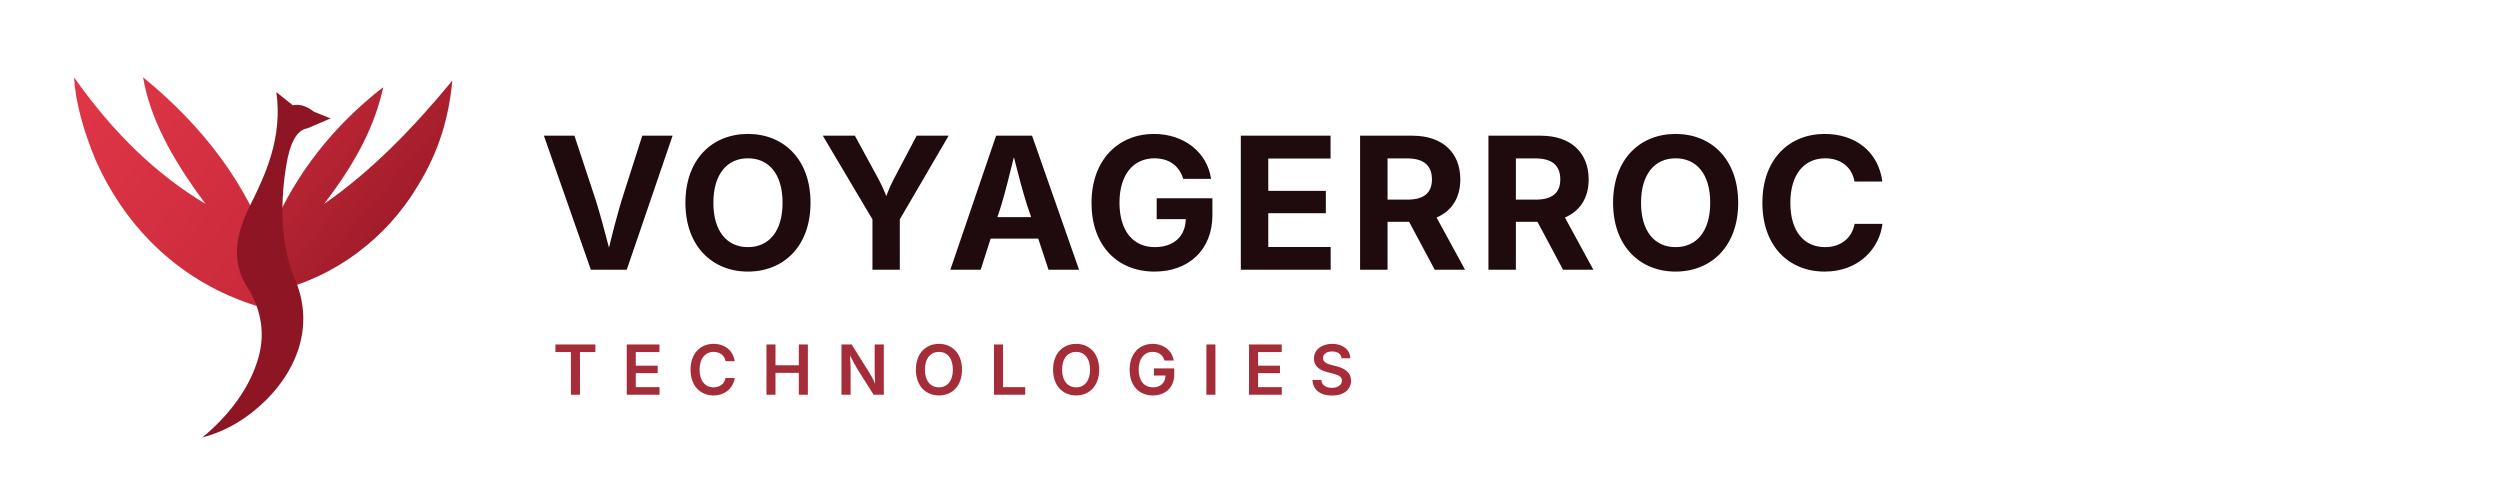
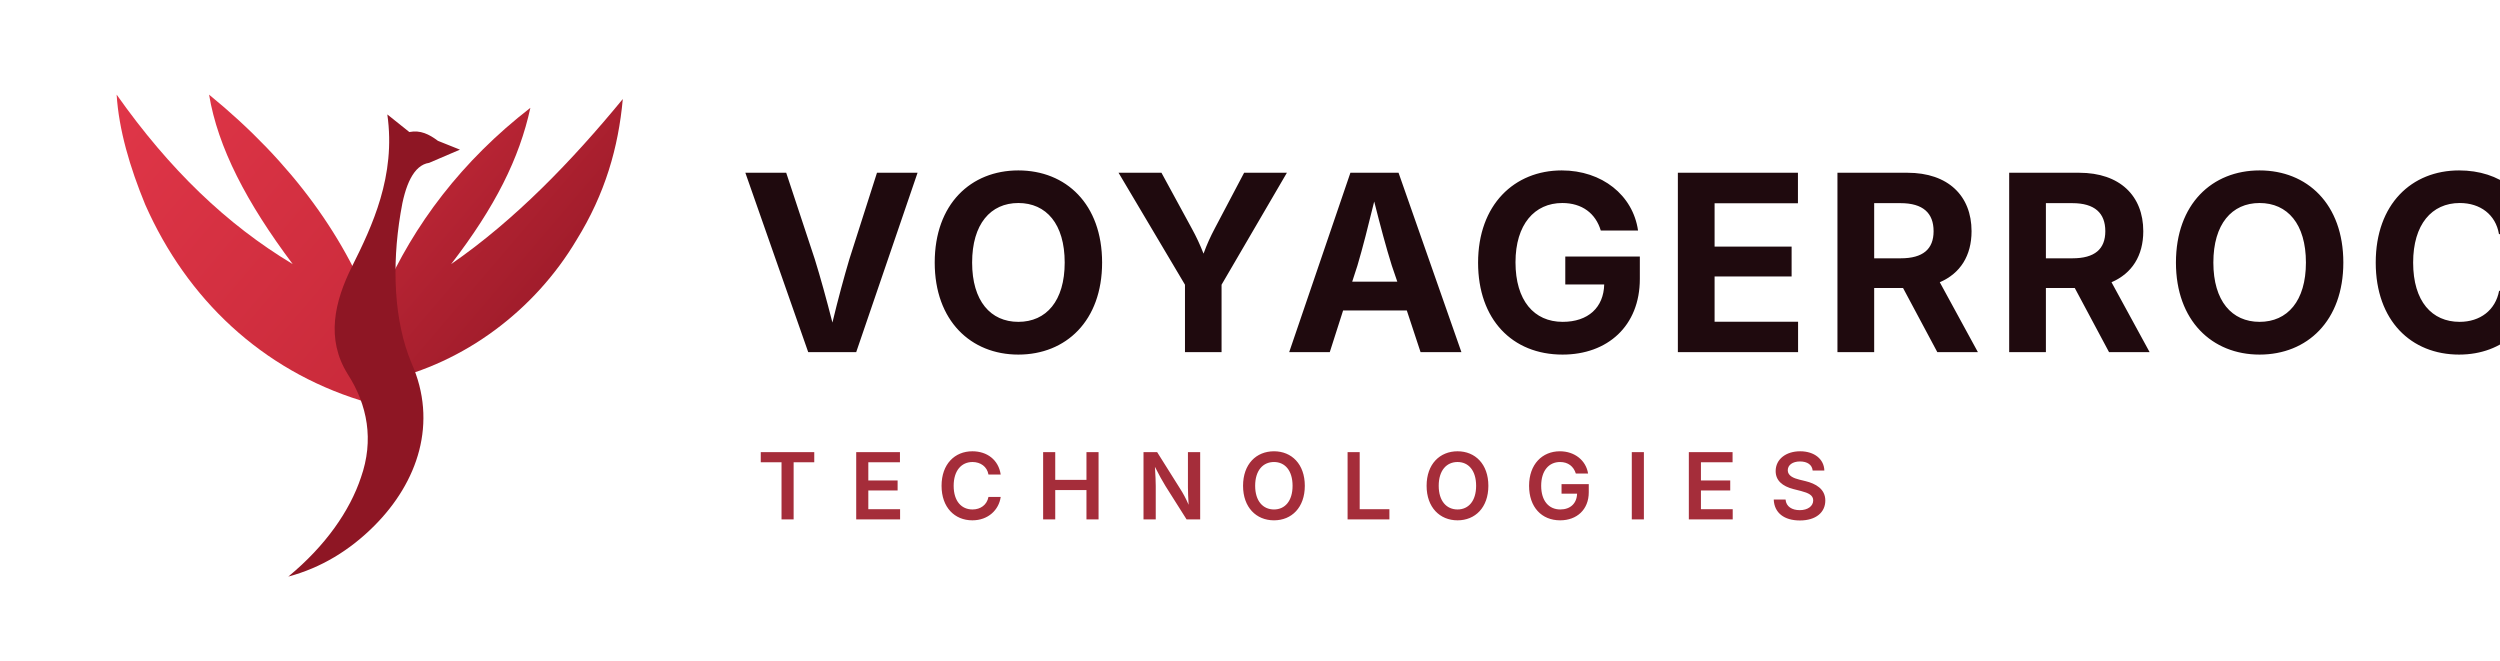
- <svg xmlns="http://www.w3.org/2000/svg" viewBox="0 0 380 76" width="380" height="76">
+ <svg xmlns="http://www.w3.org/2000/svg" viewBox="0 0 284 75" width="284" height="75">
  <defs>
    <linearGradient id="vtWingLeft" x1="0" y1="0" x2="1" y2="1">
      <stop offset="0%" stop-color="#E03648" />
      <stop offset="100%" stop-color="#C82A3A" />
    </linearGradient>
    <linearGradient id="vtWingRight" x1="0" y1="0" x2="1" y2="1">
      <stop offset="0%" stop-color="#C82A3A" />
      <stop offset="100%" stop-color="#8E1624" />
    </linearGradient>
  </defs>
-   <g transform="translate(8, 6) scale(0.25)">
+   <g transform="translate(10, 5) scale(0.25)">
    <path fill="url(#vtWingLeft)" d="M124 162C79 148 45 116 26 73C19 56 14 39 13 23C37 57 63 82 93 100C72 72 59 47 55 23C93 54 118 89 131 126L124 162Z" />
    <path fill="url(#vtWingRight)" d="M135 153C171 145 203 121 222 89C235 68 241 47 243 25C220 53 194 80 165 100C185 74 196 52 201 29C170 53 148 82 134 114L135 153Z" />
    <path fill="#8E1624" d="M136 32L146 40C151 39 155 41 159 44L169 48L155 54C148 55 144 64 142 77C138 101 139 126 147 145C159 172 150 199 130 219C119 230 106 238 91 242C108 228 119 212 124 197C130 180 127 164 118 150C108 134 112 117 120 101C129 83 140 60 136 32Z" />
  </g>
-   <text x="82" y="41" font-family="Space, system-ui, -apple-system, sans-serif" font-size="28" font-weight="700" letter-spacing="0.04em" fill="#1F0A0E">VOYAGERROC</text>
-   <text x="84" y="60" font-family="system-ui, -apple-system, sans-serif" font-size="10.5" font-weight="600" letter-spacing="0.34em" fill="#A52D3A">TECHNOLOGIES</text>
+   <text x="84" y="40" font-family="Space, system-ui, -apple-system, sans-serif" font-size="28" font-weight="700" letter-spacing="0.04em" fill="#1F0A0E">VOYAGERROC</text>
+   <text x="86" y="59" font-family="system-ui, -apple-system, sans-serif" font-size="10.5" font-weight="600" letter-spacing="0.34em" fill="#A52D3A">TECHNOLOGIES</text>
</svg>
